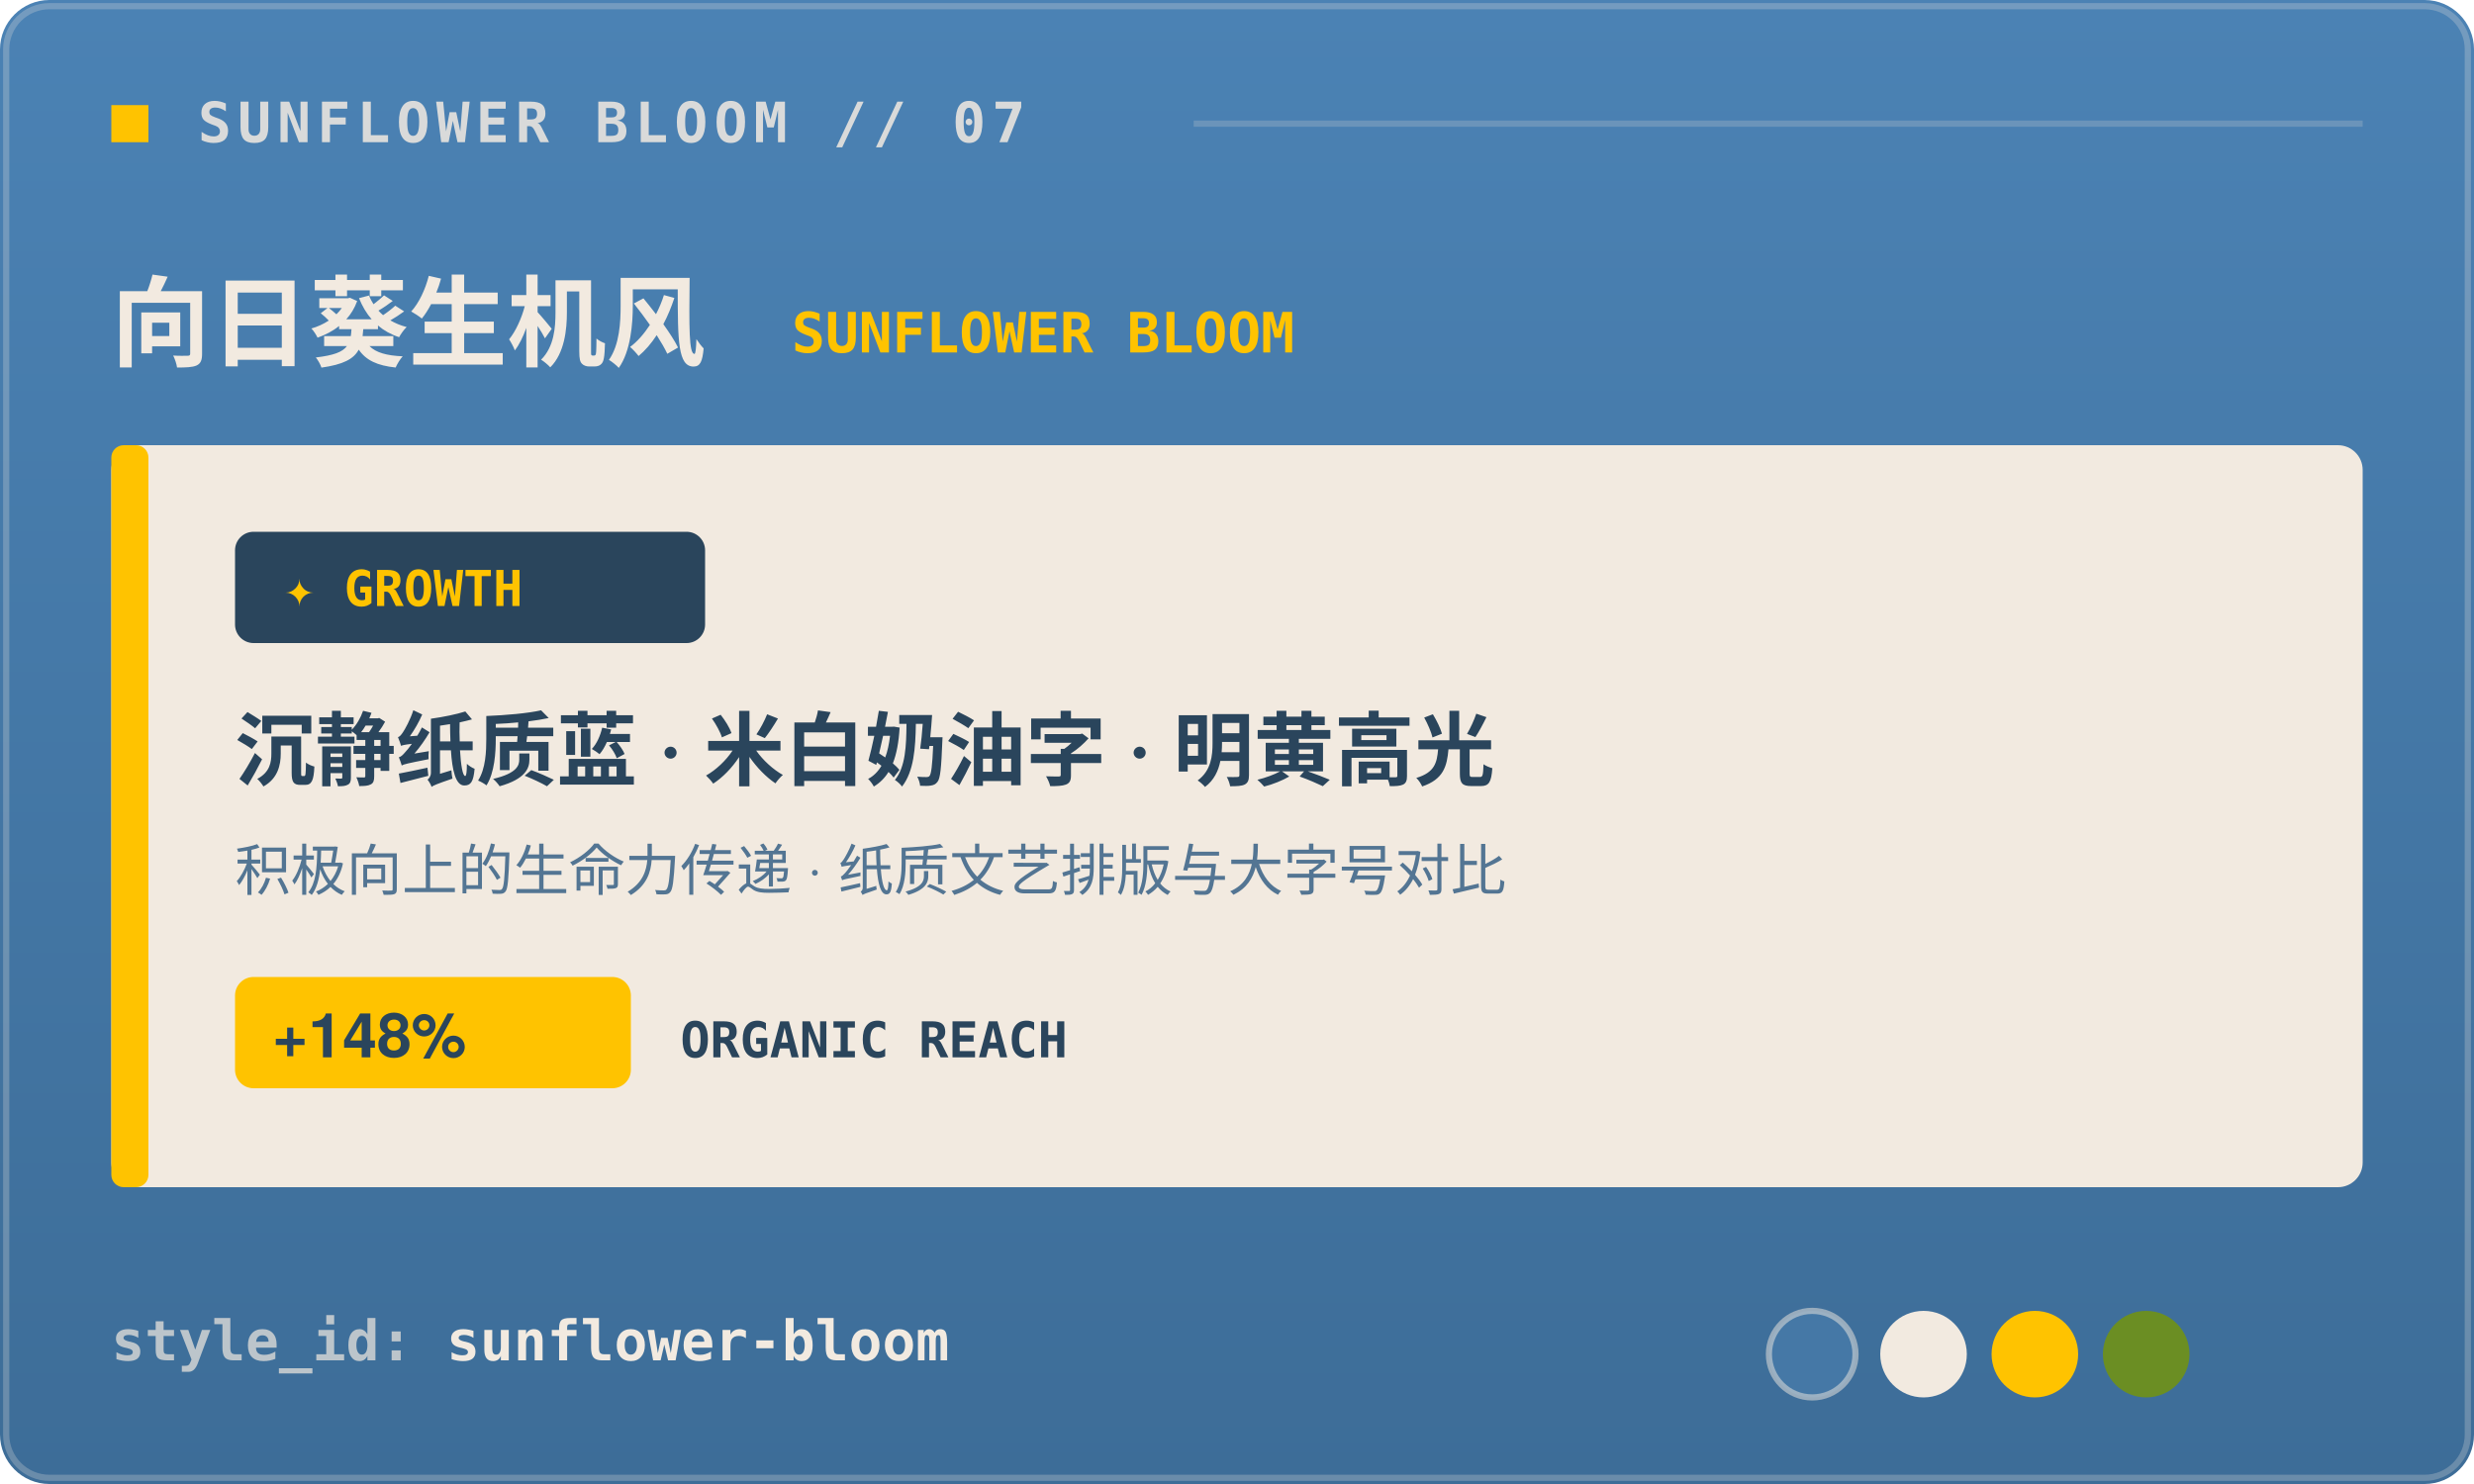
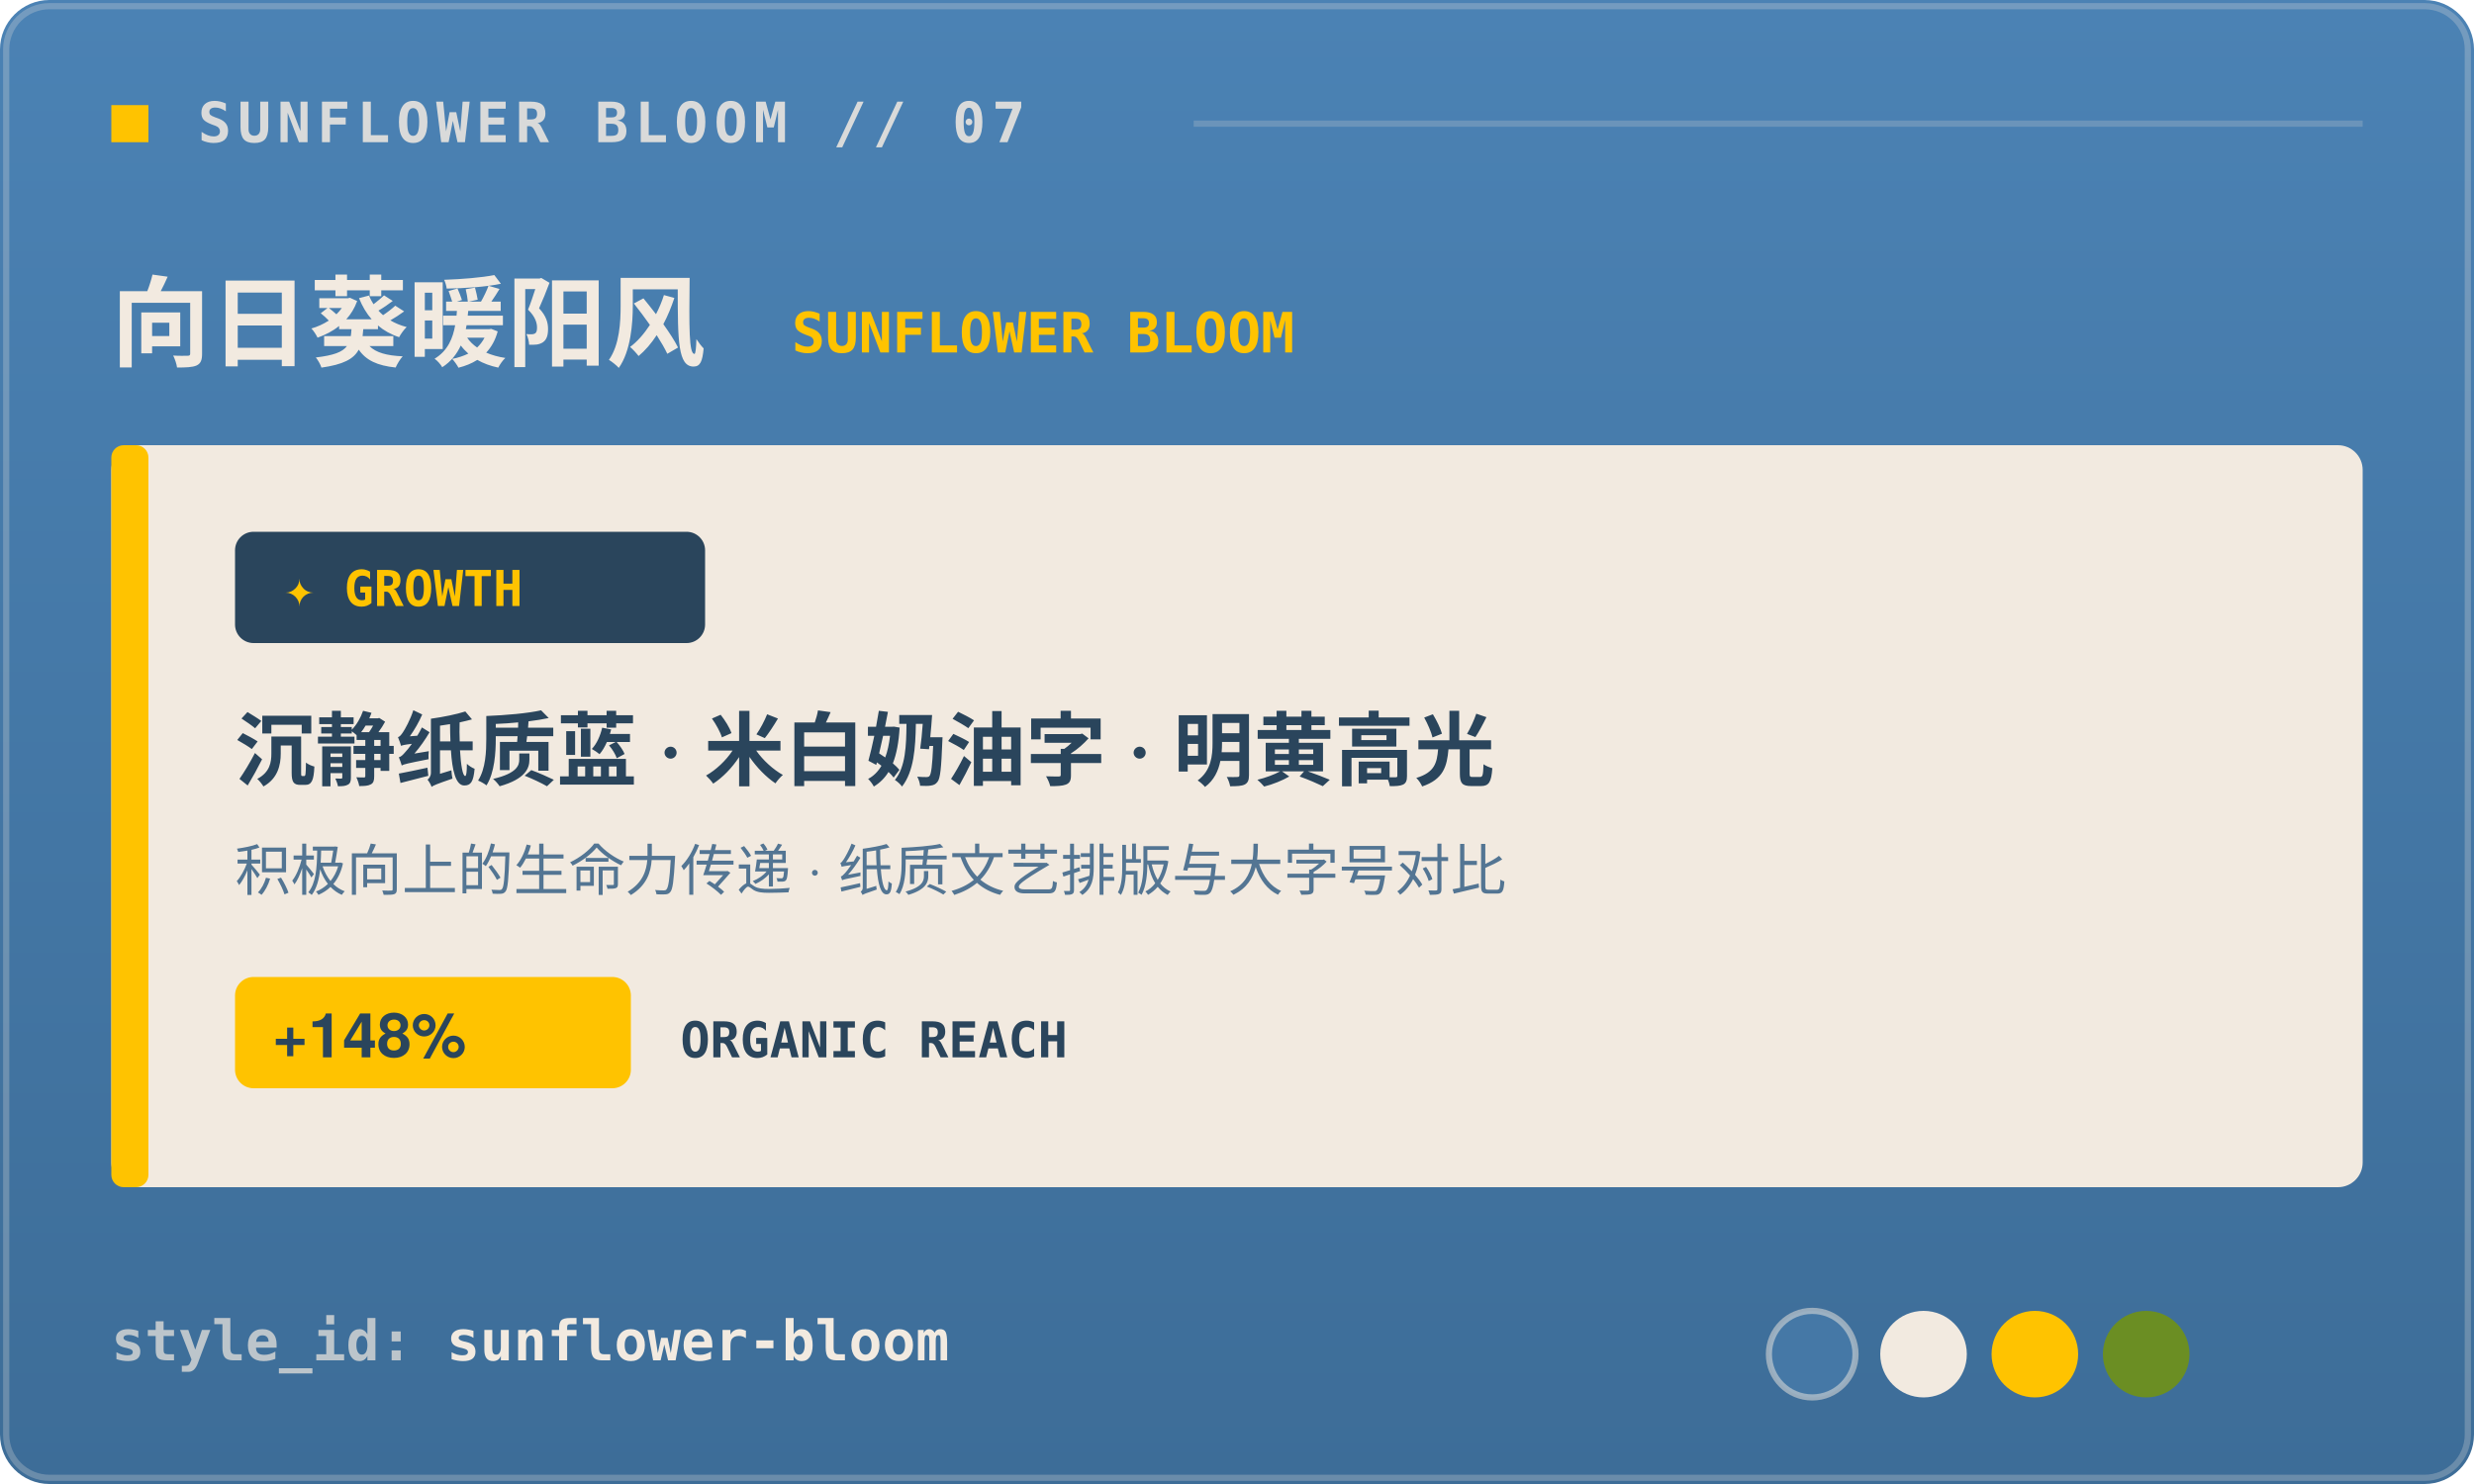
<svg xmlns="http://www.w3.org/2000/svg" viewBox="0 0 400 240" width="400" height="240">
  <defs>
    <linearGradient id="sun-bg-grad" x1="0" y1="0" x2="0" y2="100%">
      <stop offset="0%" stop-color="#4B82B4" />
      <stop offset="100%" stop-color="#3D6D98" />
    </linearGradient>
  </defs>
  <style>
    .mono { font-family: "Fira Code", "JetBrains Mono", Consolas, monospace; }
    .sans { font-family: "Helvetica Neue", -apple-system, BlinkMacSystemFont, "Segoe UI", "PingFang SC", "Microsoft YaHei", sans-serif; }
  </style>
  <rect width="400" height="240" fill="url(#sun-bg-grad)" rx="8" />
  <rect width="398" height="238" x="1" y="1" fill="none" stroke="rgba(242, 234, 224, 0.25)" stroke-width="1" rx="7" />
  <g transform="translate(18, 12)">
    <rect width="6" height="6" fill="#FFC300" y="5" />
    <text class="mono" font-size="9" font-weight="700" fill="rgba(242, 234, 224, 0.85)" x="14" y="11" letter-spacing="1">SUNFLOWER BLOOM // 07</text>
    <line x1="175" y1="8" x2="364" y2="8" stroke="rgba(242, 234, 224, 0.2)" stroke-width="1" />
  </g>
  <g transform="translate(18, 58)">
-     <text class="sans" font-size="16" font-weight="800" fill="#F2EAE0" x="0" y="0">向日葵生机风</text>
+     <text class="sans" font-size="16" font-weight="800" fill="#F2EAE0" x="0" y="0">向日葵暖阳风</text>
    <text class="mono" font-size="9" font-weight="600" fill="#FFC300" x="110" y="-1">SUNFLOWER BLOOM</text>
  </g>
  <g transform="translate(18, 72)">
    <rect width="364" height="120" rx="4" fill="#F2EAE0" />
    <rect x="0" y="0" width="6" height="120" fill="#FFC300" rx="2" />
    <g transform="translate(20, 14)">
      <rect width="76" height="18" rx="3" fill="#2A455C" />
      <text class="mono" font-size="8" font-weight="700" fill="#FFC300" x="8" y="12">✦ GROWTH</text>
      <text class="sans" font-size="13" font-weight="800" fill="#2A455C" x="0" y="40">沉静纸质蓝 · 米白奶油字 · 明黄高光</text>
      <text class="sans" font-size="9" font-weight="500" fill="#537593" x="0" y="58">积极向上的生命力传递 · 纸质文艺排版与大字号对比</text>
      <g transform="translate(0, 72)">
        <rect width="64" height="18" rx="3" fill="#FFC300" />
        <text class="sans" font-size="10" font-weight="900" fill="#2A455C" x="6" y="13">+148%</text>
        <text class="mono" font-size="8" font-weight="700" fill="#2A455C" x="72" y="13">ORGANIC REACH</text>
      </g>
    </g>
  </g>
  <g transform="translate(18, 220)">
    <text class="mono" font-size="9" font-weight="600" fill="rgba(242, 234, 224, 0.7)" x="0" y="0">style_id: <tspan fill="#F2EAE0">sunflower-bloom</tspan>
    </text>
    <g transform="translate(268, -8)">
      <circle cx="7" cy="7" r="7" fill="#4578A6" stroke="rgba(242, 234, 224, 0.5)" />
      <circle cx="25" cy="7" r="7" fill="#F2EAE0" />
      <circle cx="43" cy="7" r="7" fill="#FFC300" />
      <circle cx="61" cy="7" r="7" fill="#6B8E23" />
    </g>
  </g>
</svg>
